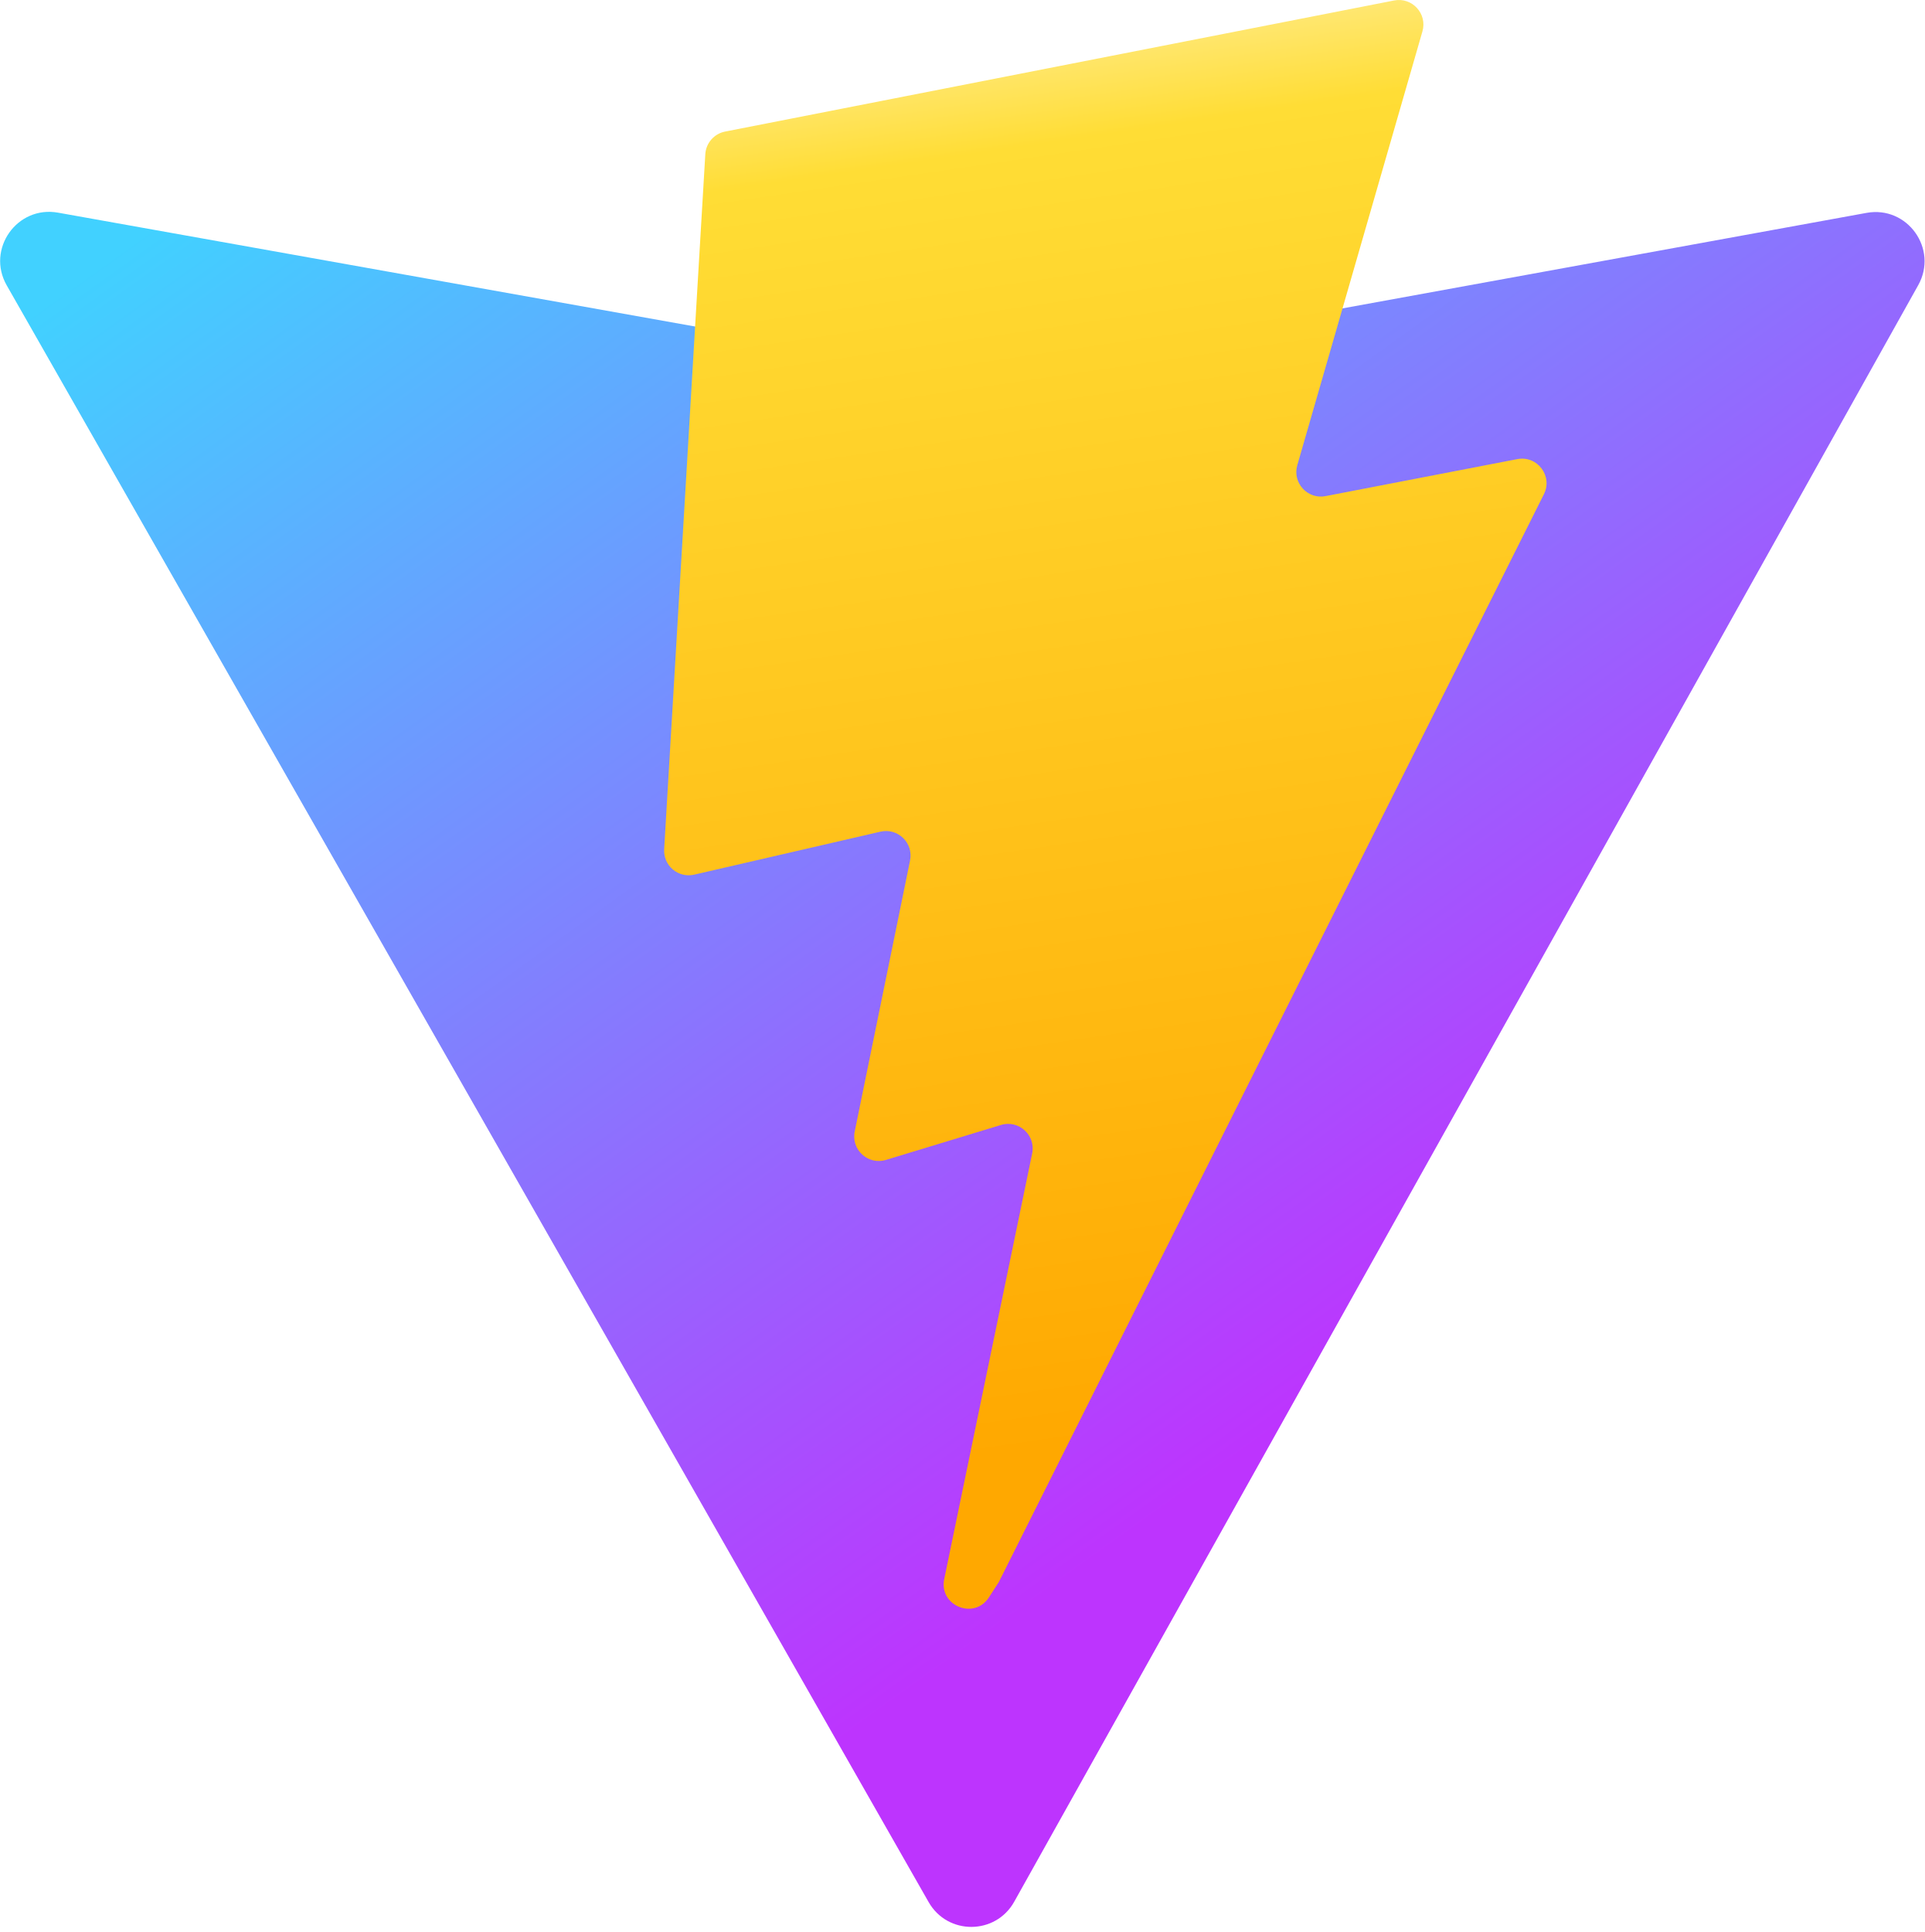
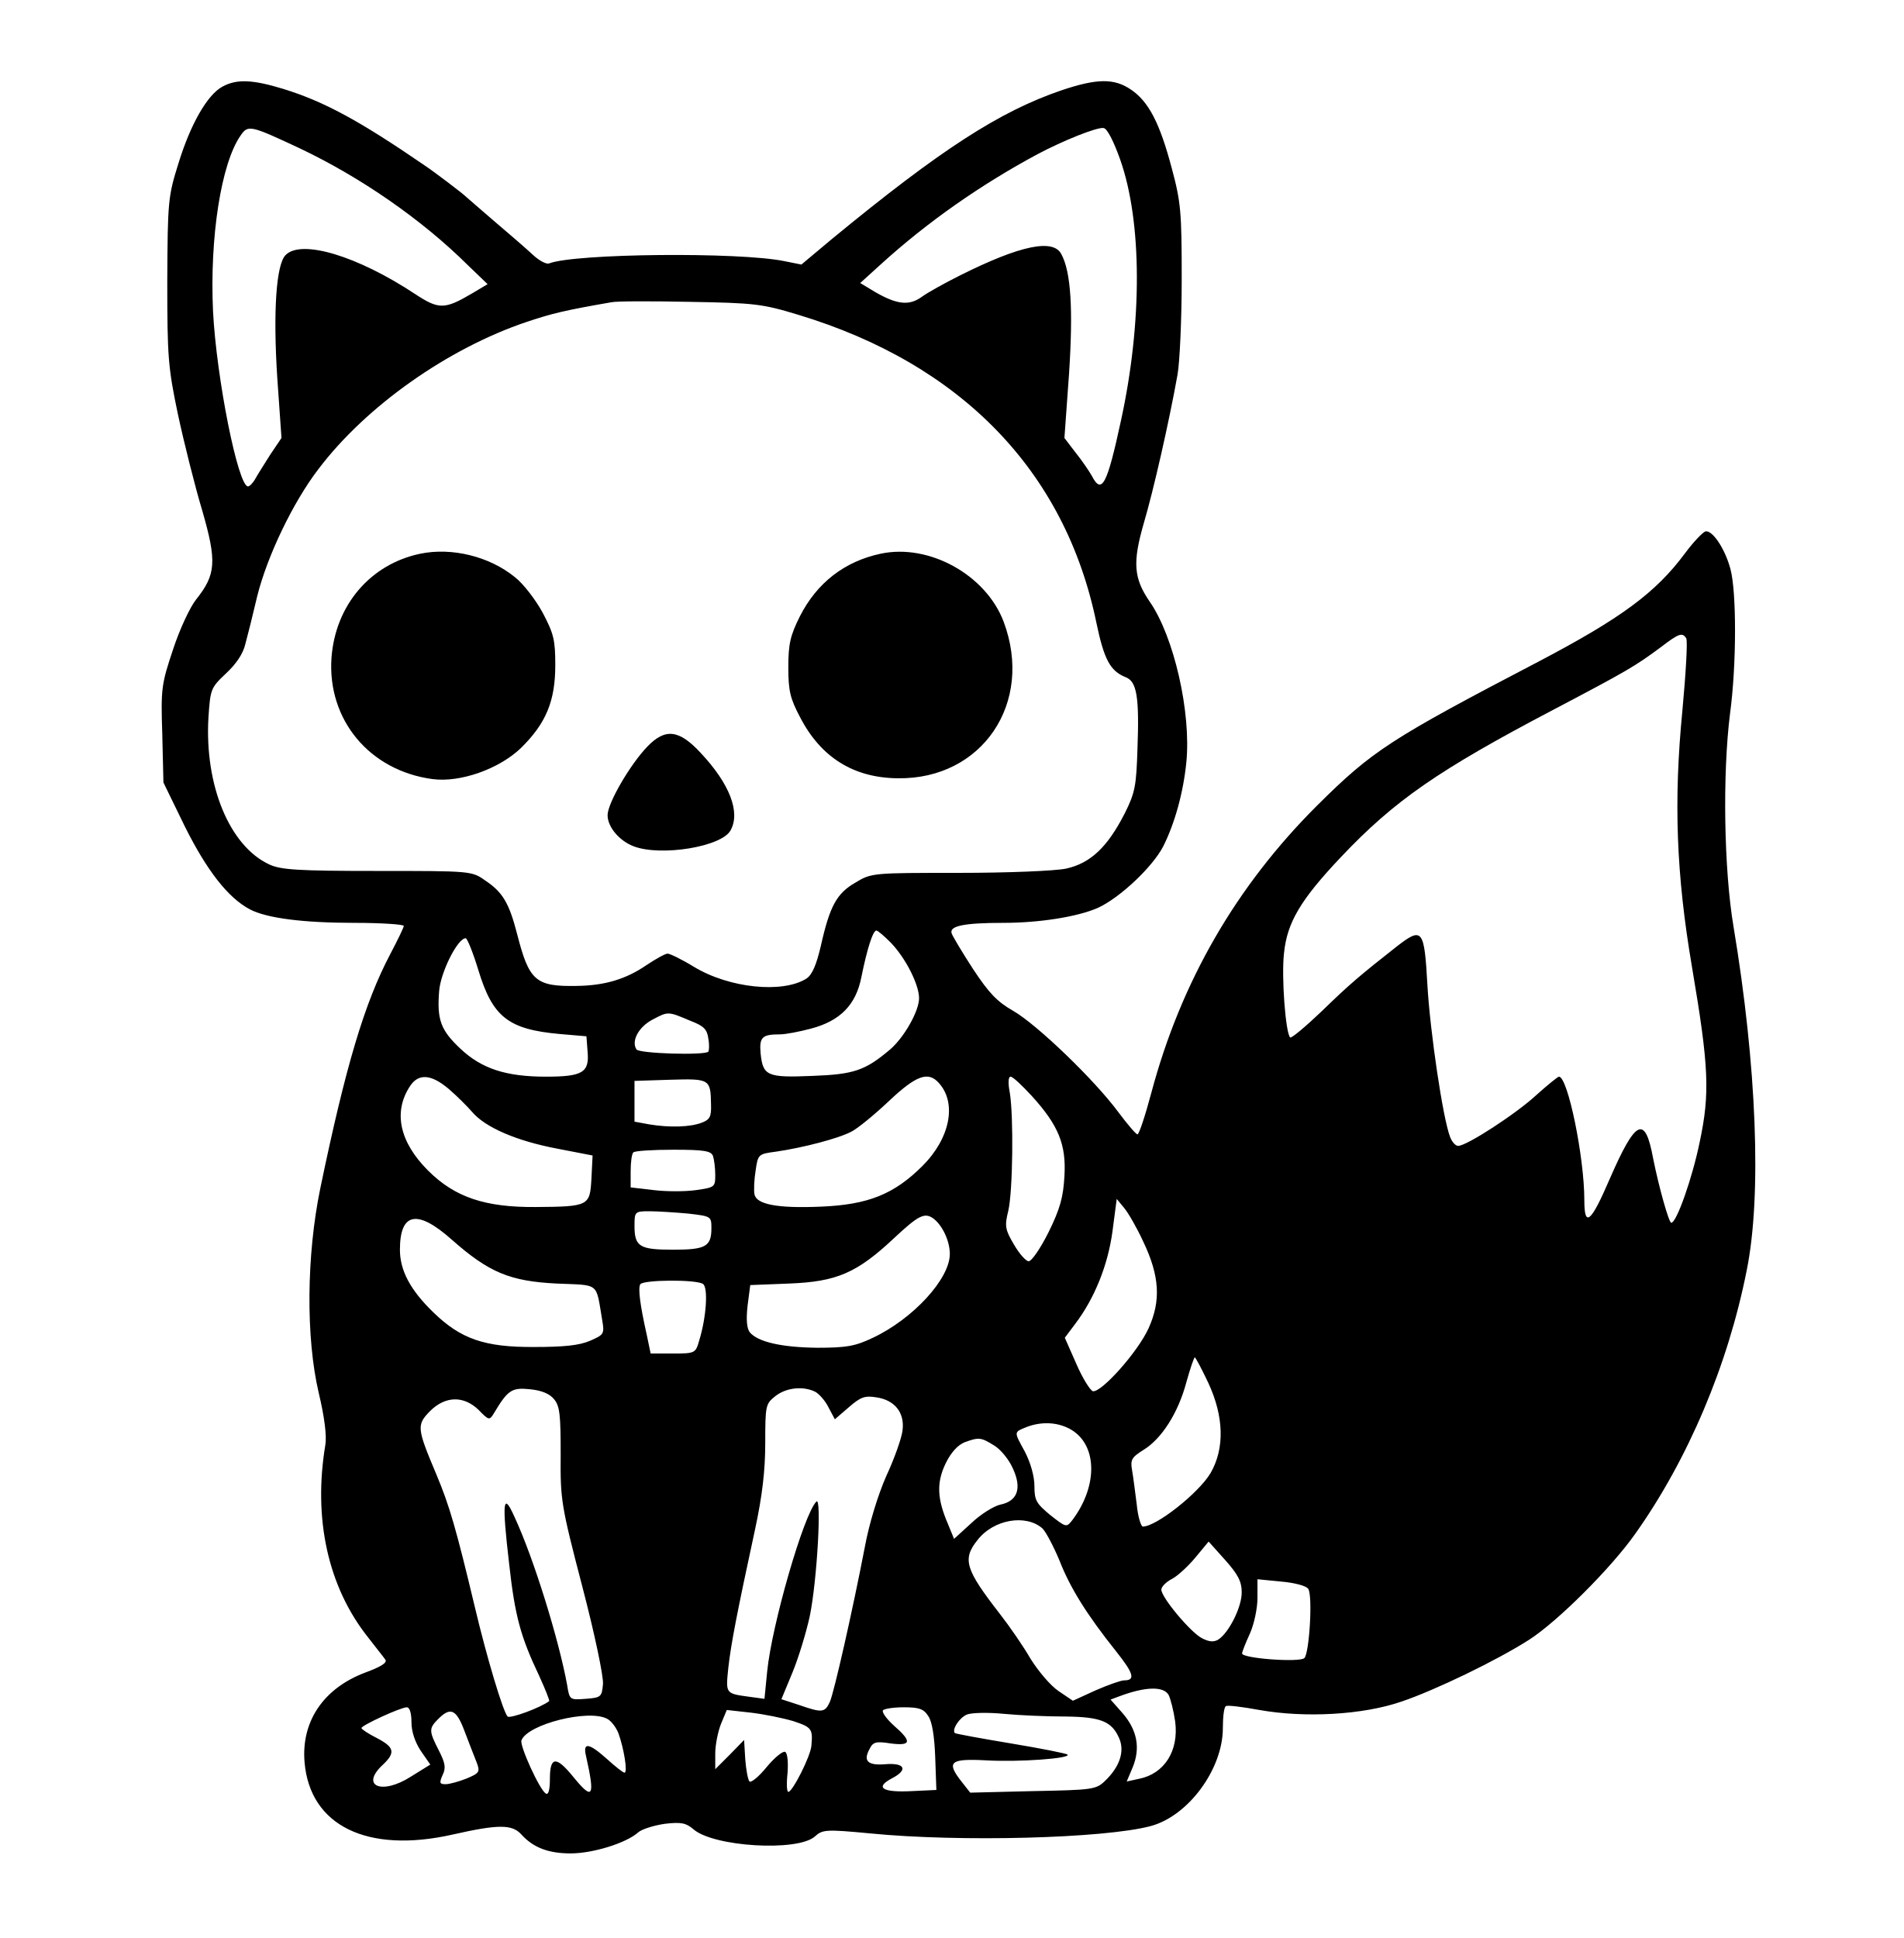
- <svg xmlns="http://www.w3.org/2000/svg" aria-hidden="true" role="img" class="iconify iconify--logos" width="31.88" height="32" preserveAspectRatio="xMidYMid meet" viewBox="0 0 256 257">
-   <defs>
-     <linearGradient id="IconifyId1813088fe1fbc01fb466" x1="-.828%" x2="57.636%" y1="7.652%" y2="78.411%">
-       <stop offset="0%" stop-color="#41D1FF" />
-       <stop offset="100%" stop-color="#BD34FE" />
-     </linearGradient>
-     <linearGradient id="IconifyId1813088fe1fbc01fb467" x1="43.376%" x2="50.316%" y1="2.242%" y2="89.03%">
-       <stop offset="0%" stop-color="#FFEA83" />
-       <stop offset="8.333%" stop-color="#FFDD35" />
-       <stop offset="100%" stop-color="#FFA800" />
-     </linearGradient>
-   </defs>
-   <path fill="url(#IconifyId1813088fe1fbc01fb466)" d="M255.153 37.938L134.897 252.976c-2.483 4.44-8.862 4.466-11.382.048L.875 37.958c-2.746-4.814 1.371-10.646 6.827-9.67l120.385 21.517a6.537 6.537 0 0 0 2.322-.004l117.867-21.483c5.438-.991 9.574 4.796 6.877 9.62Z" />
-   <path fill="url(#IconifyId1813088fe1fbc01fb467)" d="M185.432.063L96.44 17.501a3.268 3.268 0 0 0-2.634 3.014l-5.474 92.456a3.268 3.268 0 0 0 3.997 3.378l24.777-5.718c2.318-.535 4.413 1.507 3.936 3.838l-7.361 36.047c-.495 2.426 1.782 4.5 4.151 3.78l15.304-4.649c2.372-.72 4.652 1.36 4.15 3.788l-11.698 56.621c-.732 3.542 3.979 5.473 5.943 2.437l1.313-2.028l72.516-144.72c1.215-2.423-.88-5.186-3.54-4.672l-25.505 4.922c-2.396.462-4.435-1.77-3.759-4.114l16.646-57.705c.677-2.35-1.37-4.583-3.769-4.113Z" />
+ <svg xmlns="http://www.w3.org/2000/svg" version="1.0" width="495pt" height="504pt" viewBox="0 0 495 504" preserveAspectRatio="xMidYMid meet">
+   <g transform="translate(0,504) scale(0.1,-0.1)" fill="#000000" stroke="none">
+     <path d="M579 4815 c-40 -21 -84 -99 -115 -200 -27 -86 -28 -99 -29 -305 0 -199 2 -225 28 -349 16 -74 44 -186 63 -249 38 -132 36 -166 -16 -231 -16 -20 -43 -78 -60 -130 -30 -90 -32 -101 -28 -220 l3 -126 56 -115 c57 -114 112 -185 169 -215 44 -23 139 -35 272 -35 70 0 128 -4 128 -8 0 -4 -16 -37 -35 -73 -67 -127 -116 -291 -182 -609 -36 -174 -38 -389 -4 -533 15 -63 21 -112 17 -135 -32 -192 7 -369 111 -500 20 -26 41 -52 45 -58 6 -8 -12 -19 -53 -34 -108 -41 -166 -127 -157 -233 14 -165 163 -238 385 -188 119 27 155 27 179 0 31 -34 70 -49 128 -49 58 0 145 27 176 55 9 8 41 18 69 22 43 5 55 2 74 -14 52 -46 271 -59 316 -19 20 18 28 19 144 8 233 -23 609 -13 729 19 98 26 188 148 188 255 0 29 3 55 8 57 4 3 43 -2 87 -10 118 -21 269 -13 370 22 86 29 248 107 332 161 73 47 212 185 276 276 136 192 240 436 289 683 40 195 26 536 -34 895 -25 148 -29 397 -9 555 17 126 17 316 1 375 -14 53 -47 102 -65 98 -7 -2 -32 -28 -54 -58 -76 -102 -166 -168 -379 -280 -387 -202 -433 -232 -576 -374 -211 -210 -355 -459 -432 -748 -16 -60 -32 -108 -36 -108 -4 0 -26 26 -50 58 -62 84 -212 228 -273 263 -42 24 -63 46 -104 108 -28 43 -53 85 -56 93 -8 20 32 28 134 28 95 0 194 16 246 39 57 26 142 106 170 160 30 60 52 139 60 218 13 130 -32 327 -95 418 -42 61 -45 102 -16 203 25 84 66 264 88 387 6 33 11 146 11 250 0 173 -2 199 -26 288 -31 117 -60 173 -106 204 -44 30 -89 29 -181 -2 -161 -55 -314 -154 -596 -386 l-80 -67 -45 9 c-118 24 -543 20 -611 -6 -7 -3 -26 7 -43 23 -16 15 -61 54 -100 87 -38 33 -72 62 -75 65 -7 7 -79 62 -106 80 -169 116 -261 166 -368 199 -79 24 -120 26 -157 6z m201 -161 c158 -75 317 -185 436 -303 l52 -50 -42 -25 c-70 -41 -85 -41 -146 -1 -151 100 -296 143 -337 102 -25 -24 -33 -148 -22 -319 l11 -157 -29 -43 c-15 -24 -33 -52 -39 -63 -6 -11 -15 -20 -19 -20 -26 0 -82 281 -91 455 -9 192 21 386 72 458 19 28 26 26 154 -34z m2133 -29 c57 -161 58 -423 2 -679 -36 -167 -50 -194 -76 -143 -7 12 -25 39 -42 60 l-29 38 12 167 c11 168 5 265 -20 311 -21 41 -107 23 -263 -55 -40 -20 -85 -45 -100 -56 -33 -24 -65 -20 -122 13 l-38 23 54 49 c121 110 260 207 407 286 66 35 155 71 172 68 9 -1 26 -34 43 -82z m-836 -404 c423 -128 693 -407 774 -800 20 -96 36 -126 76 -142 29 -11 36 -50 31 -185 -3 -97 -6 -115 -33 -169 -45 -88 -89 -130 -153 -144 -30 -6 -150 -11 -279 -11 -222 0 -227 0 -268 -25 -49 -28 -67 -61 -90 -163 -12 -52 -23 -77 -38 -87 -62 -39 -201 -25 -293 31 -31 19 -62 34 -68 34 -6 0 -31 -14 -55 -30 -54 -37 -109 -53 -181 -54 -107 -2 -124 13 -155 134 -21 82 -38 110 -83 140 -35 25 -37 25 -281 25 -208 0 -251 3 -281 17 -103 48 -168 205 -158 381 5 75 6 78 45 115 26 24 45 51 51 77 6 22 20 78 31 125 26 104 93 244 159 330 124 164 337 314 542 383 66 22 99 30 220 51 14 3 106 3 205 1 167 -3 187 -5 282 -34z m2308 -841 c4 -6 -1 -91 -10 -188 -23 -236 -16 -426 25 -667 44 -259 47 -328 20 -455 -19 -93 -60 -210 -74 -210 -6 0 -32 92 -47 167 -21 114 -45 103 -113 -53 -49 -114 -66 -128 -66 -55 0 112 -43 321 -66 321 -3 0 -30 -22 -59 -48 -53 -49 -181 -132 -203 -132 -7 0 -16 10 -21 23 -19 49 -52 274 -59 394 -8 146 -13 153 -78 103 -99 -78 -124 -99 -196 -169 -43 -41 -80 -72 -83 -69 -12 12 -23 158 -16 219 8 80 43 139 148 250 139 147 253 226 552 383 194 102 214 114 280 163 47 36 56 39 66 23z m-2068 -792 c39 -41 73 -109 73 -144 0 -33 -38 -101 -75 -133 -65 -55 -94 -65 -202 -69 -118 -5 -129 0 -135 58 -4 43 4 50 50 50 15 0 51 7 81 15 76 20 117 62 131 134 15 74 30 121 39 121 4 0 21 -15 38 -32z m-1073 -71 c37 -122 78 -154 211 -166 l70 -6 3 -40 c5 -54 -13 -65 -108 -65 -105 0 -168 21 -223 73 -51 48 -61 75 -55 150 4 49 48 137 69 137 4 0 19 -37 33 -83z m552 -132 c34 -13 43 -22 46 -46 3 -16 2 -31 0 -34 -10 -10 -181 -5 -187 6 -14 22 6 59 43 78 40 21 39 21 98 -4z m-629 -177 c21 -18 48 -45 61 -60 34 -40 115 -75 220 -95 l93 -18 -3 -60 c-4 -71 -6 -73 -145 -74 -131 -1 -210 25 -280 95 -74 74 -91 152 -47 219 22 34 55 32 101 -7z m682 -41 c1 -31 -3 -39 -25 -47 -29 -11 -82 -13 -136 -4 l-38 7 0 53 0 53 93 3 c103 3 105 2 106 -65z m593 56 c47 -53 28 -144 -43 -215 -74 -74 -142 -101 -264 -106 -114 -5 -168 6 -173 32 -2 10 -1 38 3 62 6 42 7 43 53 49 69 10 162 34 196 52 16 8 60 44 97 79 72 68 103 79 131 47z m241 -33 c70 -77 90 -127 85 -209 -3 -54 -11 -84 -41 -145 -21 -42 -44 -76 -52 -76 -7 0 -24 19 -38 43 -23 39 -25 48 -15 88 12 52 14 246 4 307 -5 26 -4 42 2 42 6 0 30 -23 55 -50z m-829 -156 c3 -9 6 -31 6 -49 0 -32 -1 -33 -50 -40 -28 -4 -77 -4 -110 0 l-60 7 0 42 c0 24 3 46 7 49 3 4 50 7 104 7 79 0 98 -3 103 -16z m1119 -223 c43 -90 46 -154 14 -225 -28 -62 -123 -168 -145 -164 -7 2 -27 34 -43 71 l-30 68 27 36 c50 66 85 152 97 241 l11 84 19 -23 c11 -13 34 -53 50 -88z m-1184 73 c60 -7 61 -7 61 -38 0 -48 -15 -56 -100 -56 -87 0 -100 8 -100 62 0 37 1 38 39 38 21 0 66 -3 100 -6z m637 -12 c24 -17 44 -59 44 -93 0 -65 -96 -169 -200 -218 -46 -22 -69 -26 -145 -26 -92 1 -154 15 -175 40 -8 10 -10 33 -6 69 l7 54 102 4 c123 5 175 27 273 119 62 58 78 66 100 51z m-1251 -56 c96 -85 151 -108 272 -114 114 -5 102 5 119 -95 6 -36 5 -38 -32 -54 -28 -12 -68 -16 -144 -16 -130 -1 -192 21 -263 90 -60 58 -87 109 -87 163 0 97 45 106 135 26z m653 -115 c14 -9 9 -87 -10 -148 -9 -32 -11 -33 -68 -33 l-58 0 -10 48 c-18 80 -23 122 -17 132 7 12 145 13 163 1z m1314 -257 c41 -88 43 -171 6 -235 -31 -52 -141 -139 -176 -139 -5 0 -13 26 -16 58 -4 31 -9 71 -12 88 -5 28 -1 34 29 53 48 29 91 97 112 176 10 36 20 65 22 65 2 0 18 -30 35 -66z m-1701 -43 c15 -18 17 -42 17 -144 -1 -117 1 -131 56 -342 32 -122 56 -236 54 -255 -3 -33 -5 -35 -45 -38 -41 -3 -42 -3 -48 35 -21 116 -86 328 -137 438 -30 67 -33 42 -14 -122 15 -136 30 -190 78 -291 16 -35 28 -65 26 -66 -22 -17 -101 -46 -108 -40 -12 13 -54 153 -85 284 -49 205 -66 264 -100 345 -51 121 -52 129 -17 165 40 40 88 41 127 3 26 -27 28 -27 39 -9 37 62 47 68 95 63 30 -3 51 -12 62 -26z m680 19 c10 -6 26 -24 34 -41 l16 -30 36 31 c31 27 42 31 72 26 48 -7 74 -40 68 -86 -2 -19 -21 -73 -42 -118 -22 -50 -45 -125 -56 -185 -32 -166 -80 -378 -91 -403 -13 -28 -20 -29 -80 -8 l-46 15 29 70 c16 39 36 105 45 147 19 93 31 312 17 297 -33 -33 -116 -321 -128 -442 l-7 -71 -37 5 c-65 9 -64 7 -57 76 7 62 22 140 70 362 18 84 26 150 26 222 0 98 1 102 26 122 29 23 74 27 105 11z m659 -95 c74 -38 77 -148 8 -239 -15 -19 -16 -18 -57 14 -36 30 -41 38 -41 75 0 26 -10 61 -25 90 -29 53 -29 50 5 64 37 14 77 13 110 -4z m-195 -44 c17 -10 39 -37 49 -60 24 -52 12 -85 -33 -94 -17 -4 -51 -25 -75 -48 l-45 -41 -16 39 c-28 65 -30 107 -6 157 14 29 32 48 49 55 38 14 43 13 77 -8z m126 -216 c9 -9 29 -47 44 -83 28 -72 72 -142 147 -236 47 -59 51 -76 21 -76 -8 0 -42 -12 -74 -26 l-59 -27 -37 25 c-21 14 -53 52 -73 84 -19 33 -55 85 -80 117 -90 116 -98 142 -58 192 42 54 126 68 169 30z m518 -165 c1 -38 -33 -106 -61 -124 -12 -7 -24 -6 -43 4 -30 16 -105 106 -105 126 0 7 12 20 28 28 15 8 42 33 61 56 l34 41 43 -48 c33 -37 43 -56 43 -83z m173 8 c12 -17 3 -167 -10 -180 -12 -12 -162 -1 -162 12 0 4 9 27 20 51 11 24 20 66 20 93 l0 49 61 -6 c35 -3 66 -11 71 -19z m-363 -276 c5 -10 13 -41 17 -69 10 -76 -28 -136 -94 -149 l-32 -7 16 38 c20 50 11 96 -27 140 l-31 35 24 9 c67 25 114 26 127 3z m-1969 -71 c0 -24 9 -51 24 -74 l25 -36 -50 -31 c-76 -49 -133 -25 -74 30 34 32 31 46 -15 70 -22 11 -40 23 -40 26 0 7 102 54 118 54 7 0 12 -14 12 -39z m1344 16 c10 -14 16 -53 18 -107 l3 -85 -64 -3 c-76 -4 -97 9 -52 33 43 22 35 41 -16 37 -46 -4 -59 8 -42 39 9 19 17 21 55 15 54 -7 56 5 9 46 -19 17 -32 35 -29 40 3 4 27 8 54 8 40 0 52 -4 64 -23z m-1206 -39 c11 -29 25 -65 31 -80 10 -26 8 -29 -25 -43 -20 -8 -45 -15 -55 -15 -16 0 -17 3 -8 24 9 18 7 31 -10 64 -26 51 -26 57 -1 82 32 32 47 24 68 -32z m855 26 c48 -16 51 -20 47 -64 -2 -27 -49 -120 -60 -120 -4 0 -5 22 -2 49 2 28 0 51 -6 55 -6 3 -27 -14 -48 -39 -20 -25 -41 -42 -45 -38 -4 4 -9 31 -11 58 l-3 50 -37 -38 -38 -38 0 41 c0 22 7 57 15 77 l15 36 63 -7 c34 -4 83 -14 110 -22z m707 12 c94 -1 122 -13 141 -58 14 -34 0 -74 -38 -110 -23 -22 -33 -23 -187 -26 l-163 -4 -22 28 c-41 52 -31 61 63 56 86 -5 222 5 212 15 -3 3 -69 16 -147 29 -78 13 -144 25 -146 27 -8 9 11 39 31 48 12 5 55 6 96 2 41 -4 113 -7 160 -7z m-1191 -6 c10 -5 23 -22 29 -37 14 -38 25 -103 16 -103 -4 0 -24 16 -45 35 -48 43 -64 45 -55 8 24 -107 18 -117 -34 -53 -44 54 -60 52 -60 -6 0 -30 -4 -43 -11 -38 -16 10 -68 124 -63 138 16 42 175 82 223 56z" />
+     <path d="M1093 3600 c-130 -27 -221 -134 -231 -271 -11 -161 99 -293 262 -315 72 -10 174 26 231 81 65 64 89 122 89 215 0 66 -4 82 -33 137 -18 33 -50 75 -72 92 -66 54 -164 78 -246 61z" />
+     <path d="M2290 3600 c-94 -20 -166 -76 -210 -163 -25 -50 -30 -72 -30 -133 0 -61 5 -81 31 -130 54 -104 139 -157 254 -158 219 -3 354 196 275 407 -46 122 -194 204 -320 177z" />
+     <path d="M1683 3098 c-45 -47 -103 -147 -103 -178 0 -31 31 -67 68 -81 71 -27 230 -1 252 42 26 47 -3 121 -77 200 -57 62 -93 66 -140 17z" />
+   </g>
</svg>
